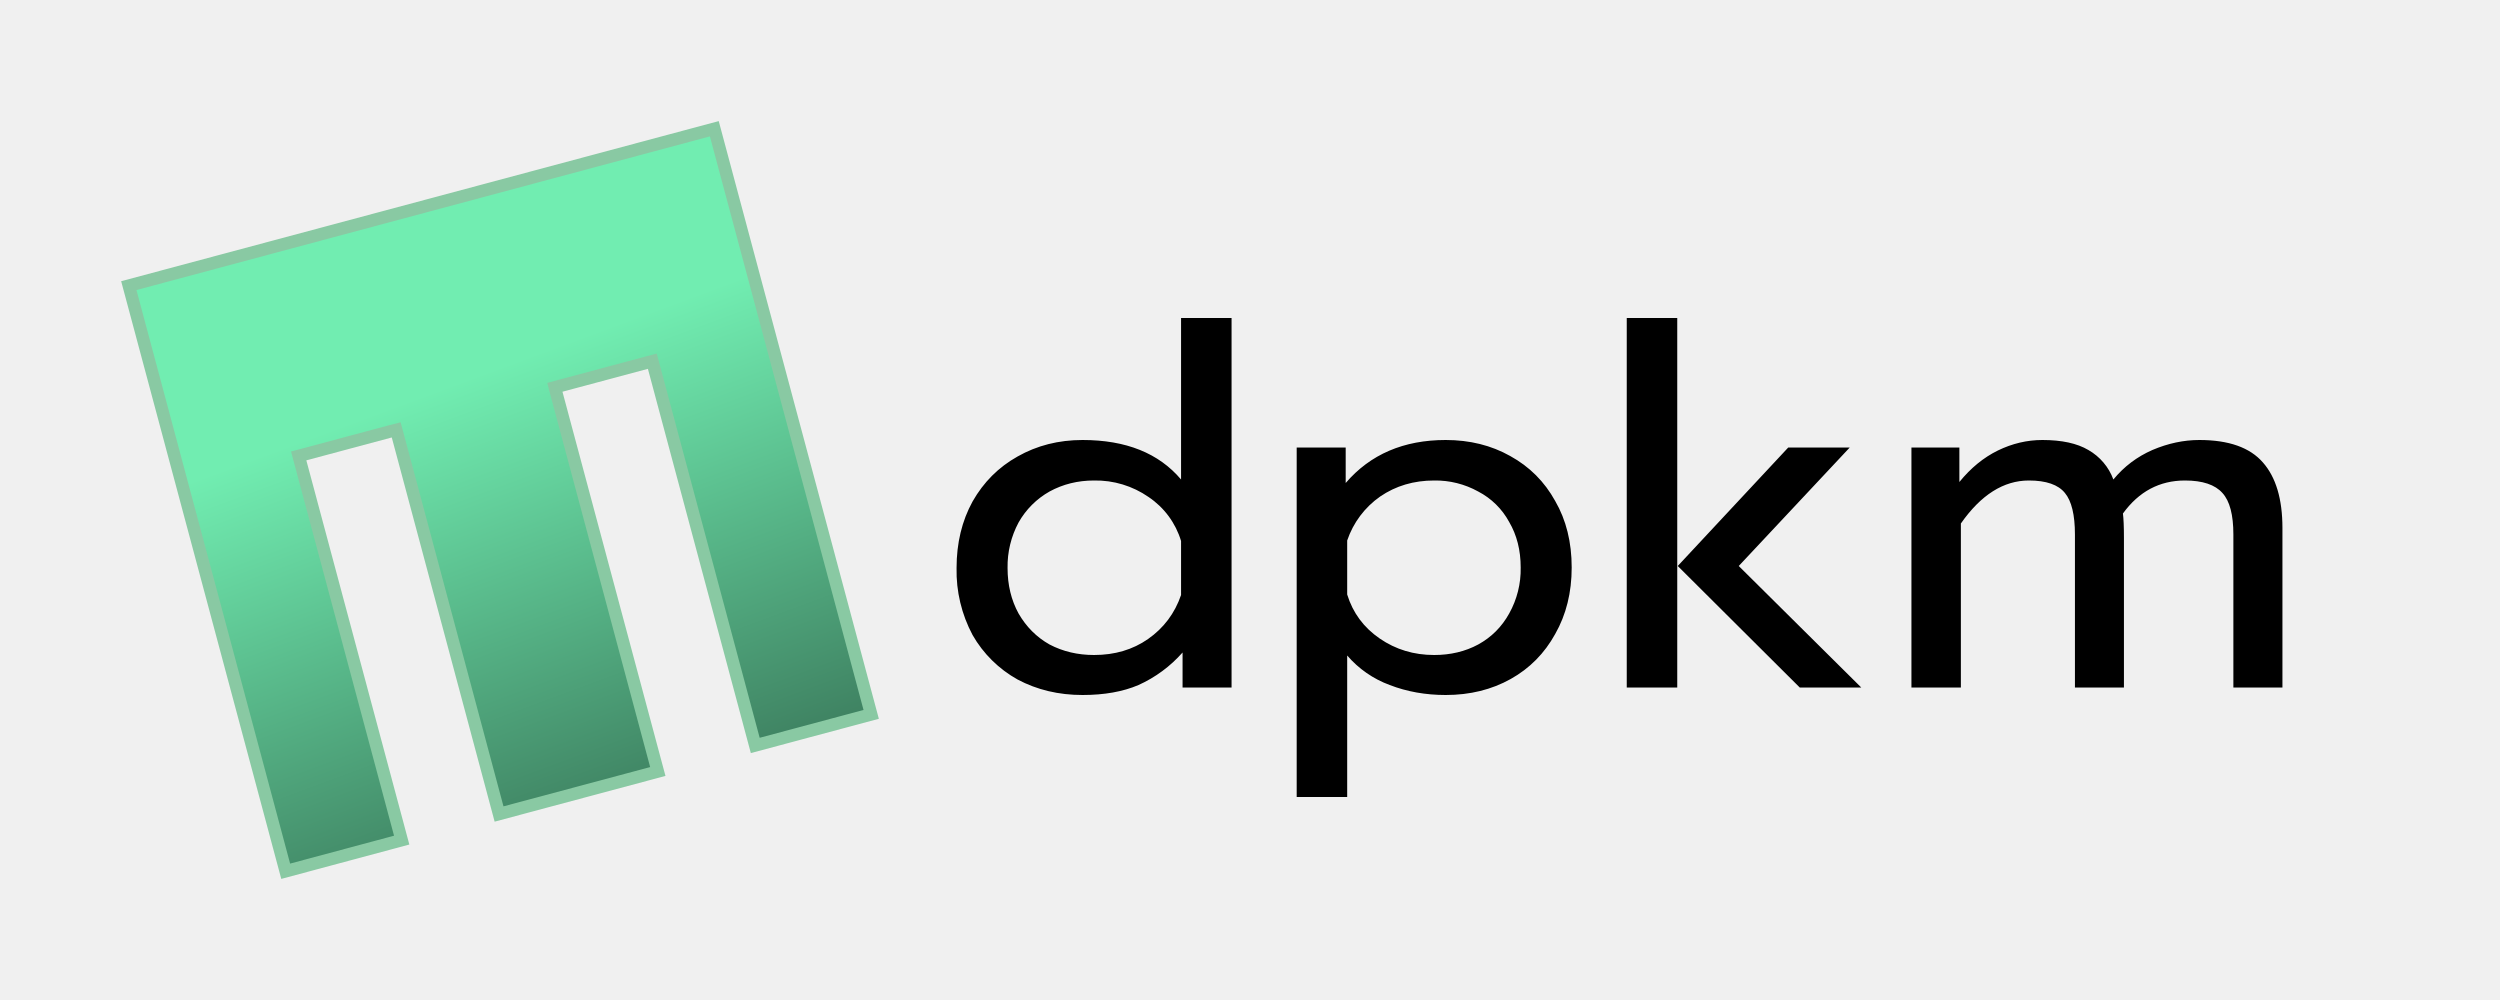
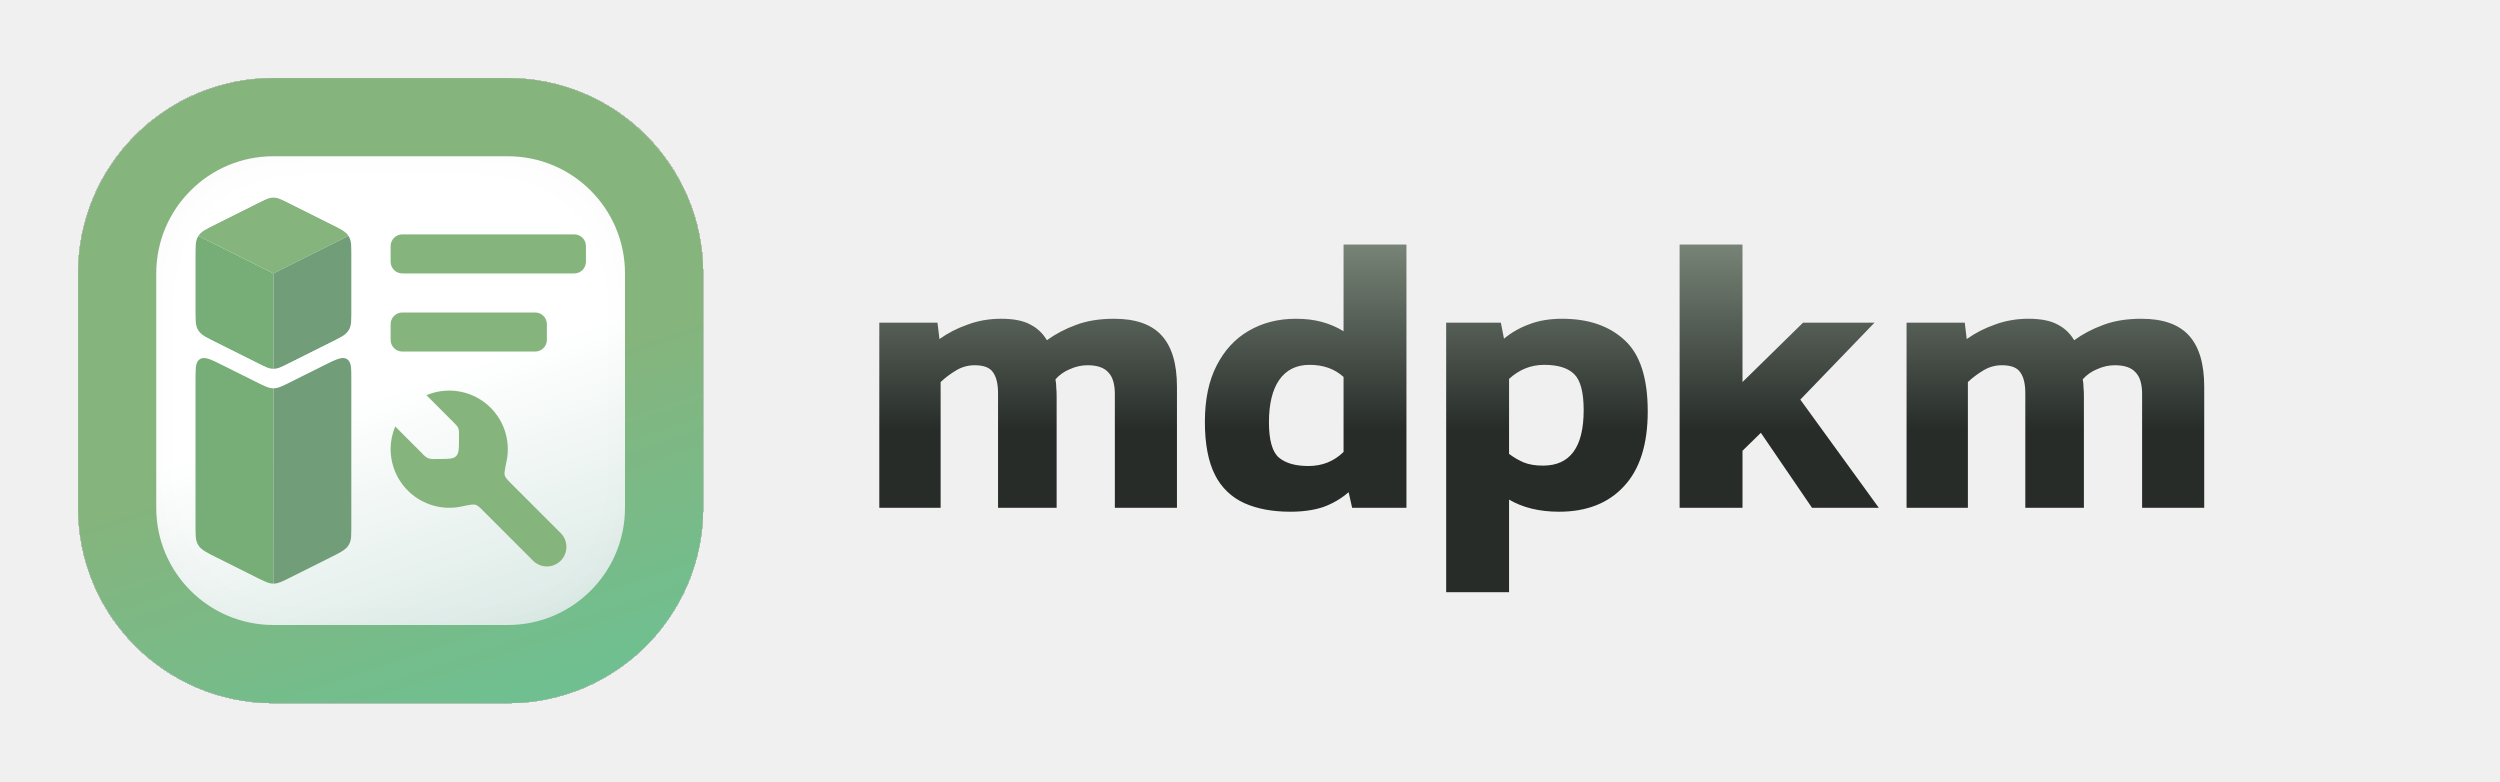
- <svg xmlns="http://www.w3.org/2000/svg" width="40" height="16" fill="none">
-   <g clip-path="url(#prefix__clip0_222_2)">
-     <path d="M8.903 6.294l1.622 6.05-2.54.68-1.62-6.05-.026-.096-.097.025-1.366.366-.097.026.026.097 1.622 6.05-1.856.498-2.51-9.37 9.368-2.51 2.51 9.37-1.855.497-1.621-6.051-.026-.097-.097.026-1.366.366-.096.026.025.097z" fill="url(#prefix__paint0_linear_222_2)" stroke="#89C9A3" stroke-width=".2" />
-     <path d="M17.321 11.12c-.384 0-.73-.083-1.04-.248a1.884 1.884 0 01-.72-.712 2.183 2.183 0 01-.256-1.072c0-.4.086-.755.256-1.064.176-.31.416-.55.72-.72.31-.176.656-.264 1.04-.264.694 0 1.219.21 1.576.632V5.088h.808V11h-.784v-.56a2.08 2.08 0 01-.704.52c-.25.107-.549.16-.896.16zm.184-.64c.331 0 .619-.085.864-.256.251-.176.427-.41.528-.704v-.864a1.298 1.298 0 00-.52-.704 1.48 1.48 0 00-.872-.264c-.261 0-.498.059-.712.176a1.303 1.303 0 00-.496.496 1.486 1.486 0 00-.176.728c0 .272.059.515.176.728.123.213.288.379.496.496.214.112.451.168.712.168zm3.242-3.32h.784v.568c.394-.459.928-.688 1.6-.688.384 0 .728.085 1.032.256.309.17.549.41.72.72.176.304.264.659.264 1.064 0 .4-.088.755-.264 1.064-.171.31-.408.55-.712.72-.304.17-.651.256-1.04.256-.32 0-.62-.053-.896-.16a1.645 1.645 0 01-.68-.472v2.264h-.808V7.16zm2.2 3.32c.26 0 .496-.056.704-.168.213-.117.378-.283.496-.496a1.45 1.45 0 00.184-.736c0-.277-.062-.52-.184-.728a1.183 1.183 0 00-.496-.488 1.408 1.408 0 00-.704-.176c-.326 0-.614.085-.864.256a1.41 1.41 0 00-.528.704v.864c.09.293.264.528.52.704.256.176.546.264.872.264zm3.08-5.392h.809V11h-.808V5.088zm.817 3.968l1.768-1.896h.984L27.82 9.056 29.78 11h-.984l-1.952-1.944zm3.738-1.896h.768v.552c.182-.224.387-.392.616-.504.23-.112.467-.168.712-.168.31 0 .555.053.736.16a.903.903 0 01.4.472c.171-.208.38-.365.624-.472.251-.107.502-.16.752-.16.47 0 .809.12 1.017.36.207.235.312.584.312 1.048V11h-.785V8.552c0-.315-.058-.536-.175-.664-.118-.133-.318-.2-.6-.2-.406 0-.737.176-.992.528.01.08.016.21.016.392V11h-.784V8.552c0-.315-.054-.536-.16-.664-.107-.133-.3-.2-.577-.2-.405 0-.768.23-1.088.688V11h-.791V7.16z" fill="#000" />
+ <svg xmlns="http://www.w3.org/2000/svg" width="64" height="20" fill="none">
+   <g filter="url(#prefix__filter0_i_235_58)">
+     <rect x="2" y="2" width="16" height="16" rx="5" fill="url(#prefix__paint0_linear_235_58)" />
  </g>
+   <rect x="3" y="3" width="14" height="14" rx="4" stroke="url(#prefix__paint1_linear_235_58)" stroke-width="2" />
+   <mask id="prefix__a" style="mask-type:alpha" maskUnits="userSpaceOnUse" x="5" y="5" width="4" height="5">
+     <path d="M5.553 8.776l1 .5c.22.11.329.165.447.165s.228-.055.447-.165l1-.5c.27-.134.404-.201.478-.322C9 8.333 9 8.183 9 7.882V6.618c0-.3 0-.451-.075-.572-.074-.12-.209-.188-.478-.322l-1-.5c-.22-.11-.329-.165-.447-.165s-.228.055-.447.165l-1 .5c-.27.134-.404.201-.478.322C5 6.167 5 6.317 5 6.618v1.264c0 .3 0 .451.075.572.074.12.209.188.478.322z" fill="#C4C4C4" />
+   </mask>
+   <g mask="url(#prefix__a)">
+     <path d="M7 9.5l-2-1V6l2 1v2.5z" fill="#77AD76" />
+     <path d="M7 7L5 6l2-1 2 1-2 1z" fill="#85B47D" />
+     <path d="M9 8.5l-2 1V7l2-1v2.5z" fill="#719D78" />
+   </g>
+   <rect x="10" y="6" width="5" height="1" rx=".3" fill="#85B47D" />
+   <rect x="10" y="8" width="4" height="1" rx=".3" fill="#85B47D" />
+   <path fill-rule="evenodd" clip-rule="evenodd" d="M11.157 11.75h.093c.236 0 .354 0 .427-.073.073-.073.073-.191.073-.427v-.093c0-.102 0-.153-.019-.2-.02-.045-.055-.081-.127-.153l-.687-.687a1.5 1.5 0 012.05 1.695c-.042.2-.063.3-.045.36.018.061.073.116.182.225l1.25 1.25a.5.5 0 01-.708.707l-1.25-1.25c-.108-.11-.163-.164-.224-.182-.06-.018-.16.003-.36.045A1.503 1.503 0 0110 11.5c0-.207.042-.403.117-.583l.687.687a.532.532 0 00.154.127.532.532 0 00.2.019z" fill="#85B47D" />
+   <mask id="prefix__b" style="mask-type:alpha" maskUnits="userSpaceOnUse" x="5" y="9" width="4" height="6">
+     <path d="M6.553 9.776l-.83-.414c-.324-.162-.486-.243-.604-.17C5 9.265 5 9.446 5 9.809v3.573c0 .3 0 .451.075.572.074.12.209.188.478.322l1 .5c.22.11.329.165.447.165s.228-.055.447-.165l1-.5c.27-.134.404-.201.478-.322.075-.121.075-.271.075-.572V9.809c0-.363 0-.544-.119-.617-.118-.073-.28.008-.605.17l-.829.414c-.22.11-.329.165-.447.165s-.228-.055-.447-.165z" fill="#C4C4C4" />
+   </mask>
+   <g mask="url(#prefix__b)">
+     <path d="M7 16H5V9h2v7z" fill="#77AD76" />
+     <path d="M7 9v7h2V9H7z" fill="#719D78" />
+   </g>
+   <path d="M22.51 13V8.26H24l.05.42c.213-.153.453-.277.72-.37.267-.1.553-.15.86-.15.32 0 .57.05.75.15.18.093.32.227.42.4.22-.16.467-.29.74-.39.28-.107.607-.16.98-.16.553 0 .96.143 1.22.43.26.287.39.723.39 1.31V13h-1.59v-2.91c0-.26-.057-.447-.17-.56-.107-.12-.283-.18-.53-.18-.153 0-.303.033-.45.1a.98.98 0 00-.37.26c.013.073.02.143.02.21.007.067.01.147.01.24V13h-1.5v-2.93c0-.24-.043-.42-.13-.54-.08-.12-.237-.18-.47-.18a.909.909 0 00-.47.13c-.147.087-.28.187-.4.3V13h-1.57zm10.525.1c-.46 0-.853-.073-1.18-.22a1.54 1.54 0 01-.75-.72c-.173-.34-.26-.793-.26-1.36 0-.573.1-1.053.3-1.44.2-.393.474-.69.82-.89.354-.207.757-.31 1.21-.31.247 0 .467.027.66.08.2.053.387.133.56.24V6.26h1.61V13h-1.39l-.09-.4c-.193.167-.41.293-.65.38-.24.08-.52.12-.84.12zm.46-1.17c.354 0 .654-.12.9-.36V9.65c-.227-.207-.517-.31-.87-.31-.34 0-.6.13-.78.39-.173.253-.26.613-.26 1.08 0 .453.084.753.25.9.173.147.427.22.76.22zm3.527 3.23v-6.9h1.4l.08.41c.193-.16.41-.283.65-.37.24-.093.52-.14.84-.14.673 0 1.206.183 1.6.55.393.36.59.967.59 1.82 0 .847-.204 1.487-.61 1.92-.4.433-.954.65-1.66.65-.5 0-.927-.103-1.28-.31v2.37h-1.61zm2.48-3.24c.693 0 1.04-.473 1.04-1.42 0-.453-.08-.76-.24-.92-.16-.16-.417-.24-.77-.24-.34 0-.64.12-.9.36v1.92c.126.093.253.167.38.22.133.053.296.08.49.08zM42.998 13V6.26h1.61v3.52l1.55-1.52h1.83l-1.9 1.97 2.01 2.77h-1.71l-1.31-1.92-.47.46V13h-1.61zm5.81 0V8.26h1.49l.05.42c.214-.153.454-.277.72-.37.268-.1.554-.15.86-.15.32 0 .57.05.75.15.18.093.32.227.42.4.22-.16.468-.29.74-.39.28-.107.608-.16.98-.16.554 0 .96.143 1.22.43.26.287.39.723.39 1.31V13h-1.59v-2.91c0-.26-.056-.447-.17-.56-.106-.12-.282-.18-.53-.18-.152 0-.302.033-.45.1a.981.981 0 00-.37.26c.014.073.02.143.02.21.008.067.01.147.01.24V13h-1.5v-2.93c0-.24-.042-.42-.13-.54-.08-.12-.236-.18-.47-.18a.909.909 0 00-.47.13c-.146.087-.28.187-.4.3V13h-1.57z" fill="url(#prefix__paint2_linear_235_58)" />
  <defs>
-     <linearGradient id="prefix__paint0_linear_222_2" x1="6.636" y1="6.375" x2="10.291" y2="16.231" gradientUnits="userSpaceOnUse">
-       <stop stop-color="#71EDB1" />
-       <stop offset="1" stop-color="#28523E" />
+     <linearGradient id="prefix__paint0_linear_235_58" x1="13" y1="9" x2="16" y2="18" gradientUnits="userSpaceOnUse">
+       <stop stop-color="#fff" />
+       <stop offset="1" stop-color="#CEE2DC" />
    </linearGradient>
-     <clipPath id="prefix__clip0_222_2">
-       <path fill="#fff" d="M0 0h40v16H0z" />
-     </clipPath>
+     <linearGradient id="prefix__paint1_linear_235_58" x1="14" y1="9.429" x2="16.857" y2="18" gradientUnits="userSpaceOnUse">
+       <stop stop-color="#85B47D" />
+       <stop offset="1" stop-color="#6CC193" />
+     </linearGradient>
+     <linearGradient id="prefix__paint2_linear_235_58" x1="39.5" y1="3" x2="39.5" y2="11" gradientUnits="userSpaceOnUse">
+       <stop stop-color="#AFC0AC" />
+       <stop offset="1" stop-color="#272C29" />
+     </linearGradient>
+     <filter id="prefix__filter0_i_235_58" x="2" y="2" width="16" height="16" filterUnits="userSpaceOnUse" color-interpolation-filters="sRGB">
+       <feFlood flood-opacity="0" result="BackgroundImageFix" />
+       <feBlend in="SourceGraphic" in2="BackgroundImageFix" result="shape" />
+       <feColorMatrix in="SourceAlpha" values="0 0 0 0 0 0 0 0 0 0 0 0 0 0 0 0 0 0 127 0" result="hardAlpha" />
+       <feMorphology radius="1" in="SourceAlpha" result="effect1_innerShadow_235_58" />
+       <feOffset />
+       <feGaussianBlur stdDeviation="1" />
+       <feComposite in2="hardAlpha" operator="arithmetic" k2="-1" k3="1" />
+       <feColorMatrix values="0 0 0 0 0 0 0 0 0 0 0 0 0 0 0 0 0 0 0.25 0" />
+       <feBlend in2="shape" result="effect1_innerShadow_235_58" />
+     </filter>
  </defs>
</svg>
